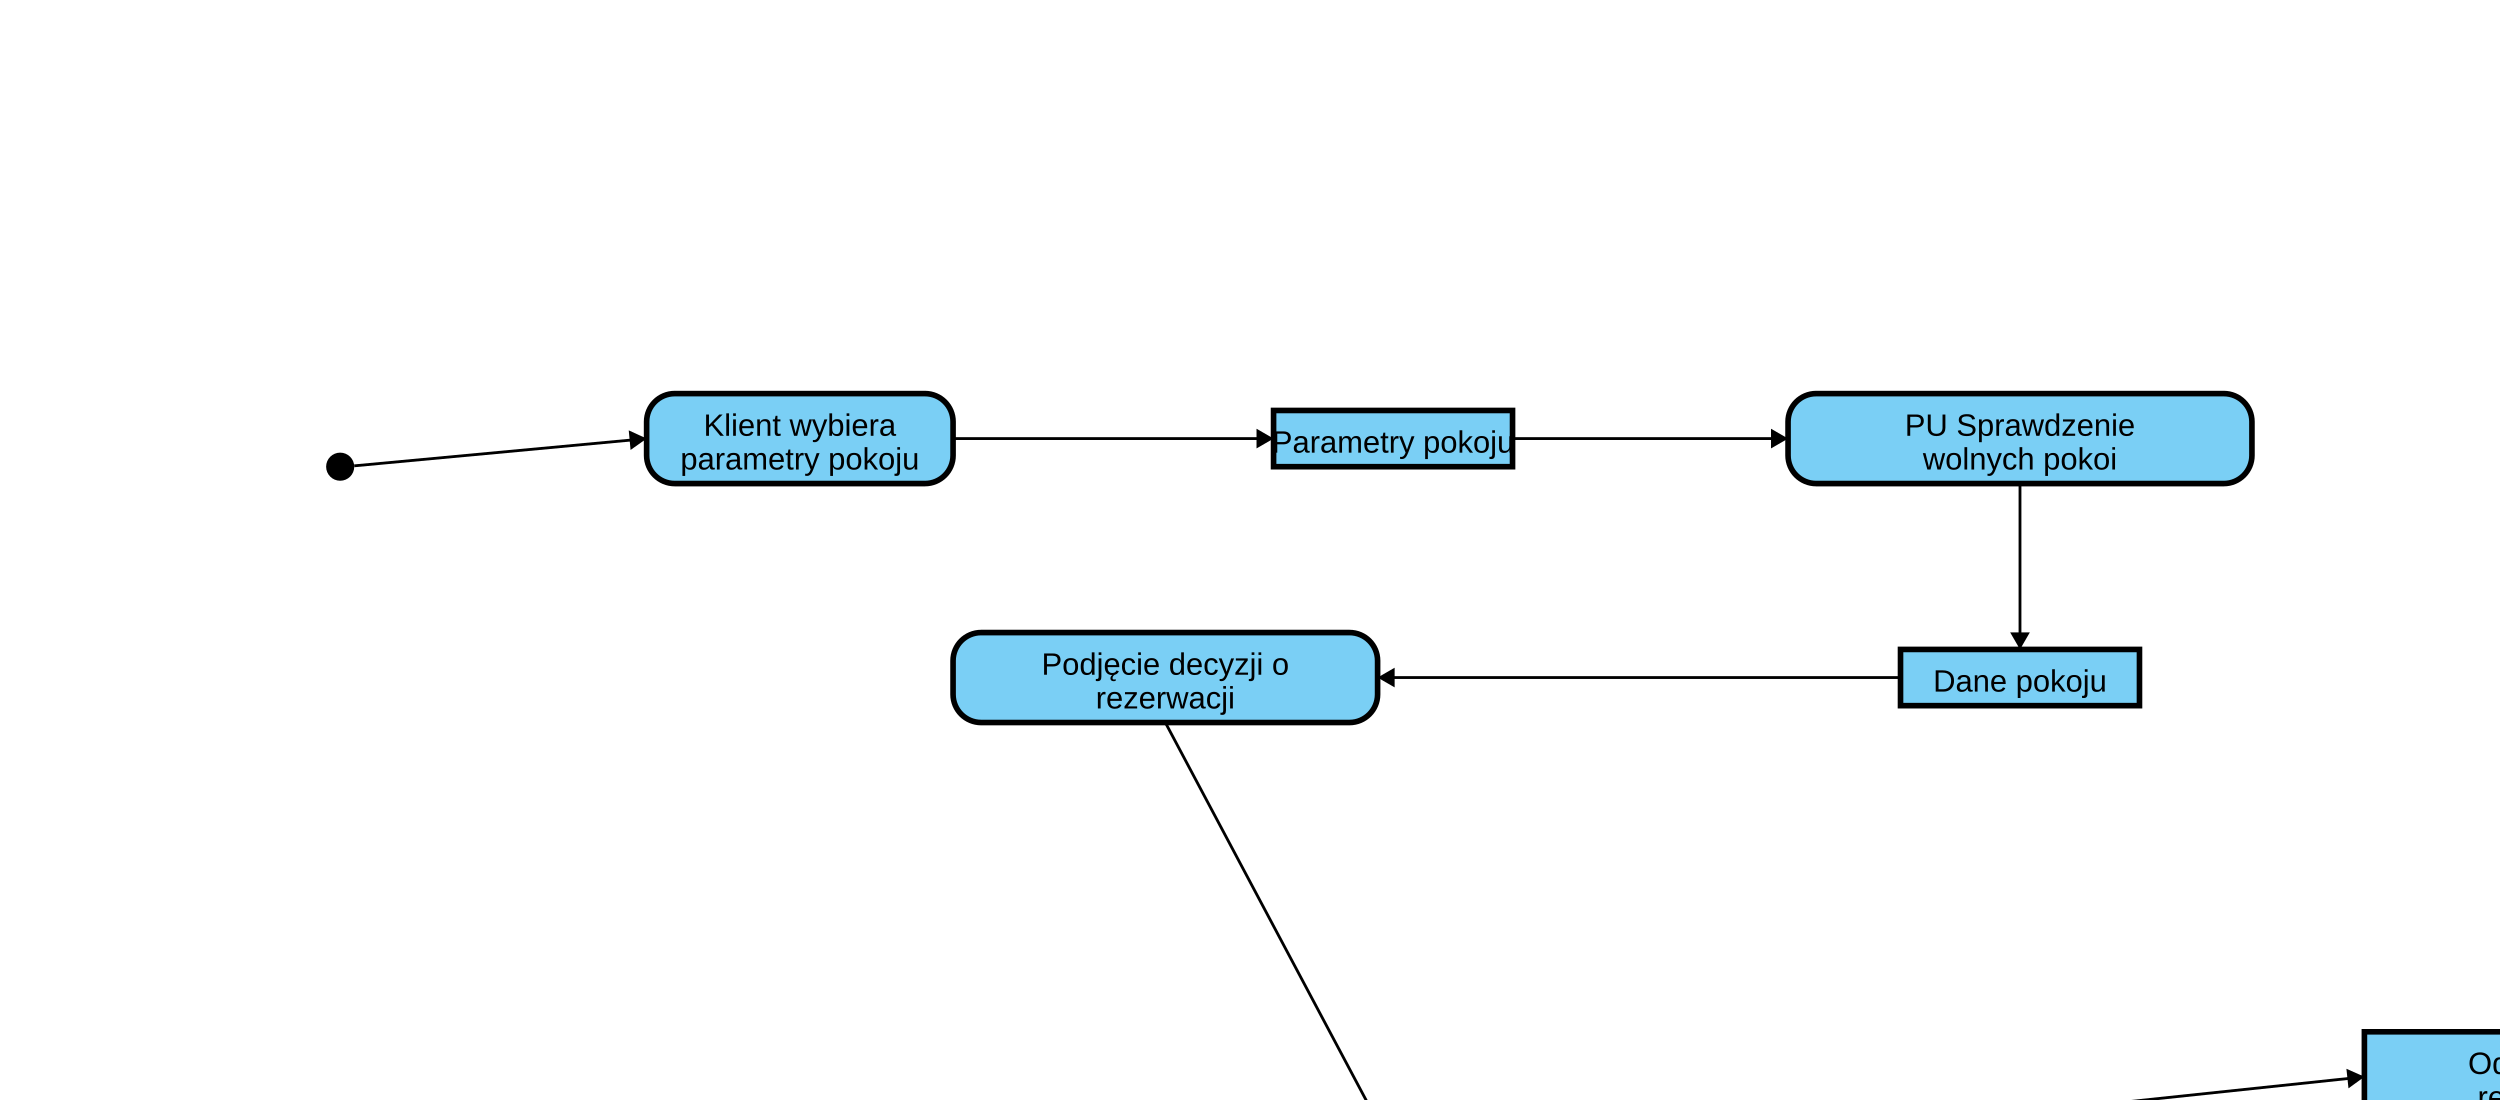
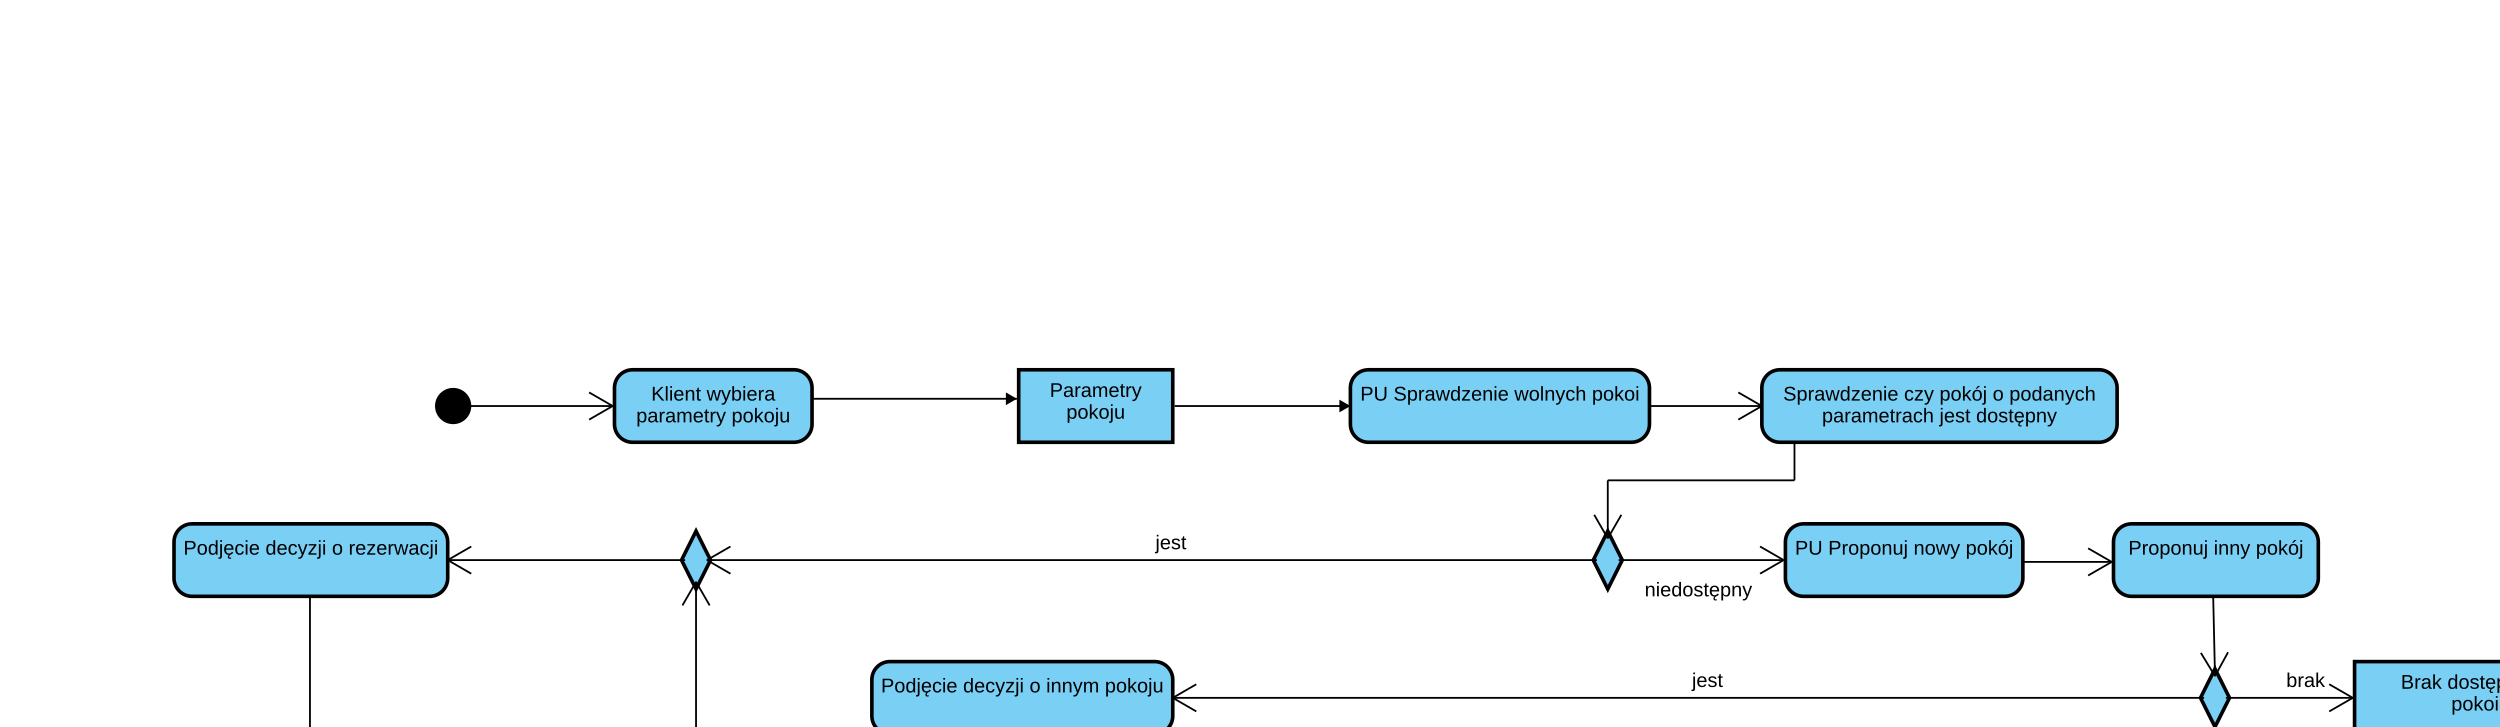
<svg xmlns="http://www.w3.org/2000/svg" baseProfile="full" height="100%" version="1.1" width="100%">
  <defs />
-   <circle cx="121.0" cy="166.0" fill="black" r="5" />
-   <rect fill="rgb(122, 207, 245)" height="20" rx="10" ry="10" stroke="black" stroke-width="2" width="113.0" x="658.0" y="445.0" />
-   <text fill="black" font-family="Arial" font-size="11" font-weight="normal" text-anchor="middle" x="714.5" y="460.0">PU Zarezerwuj pokój</text>
-   <rect fill="rgb(122, 207, 245)" height="32" rx="10" ry="10" stroke="black" stroke-width="2" width="165.0" x="636.0" y="140.0" />
-   <text fill="black" font-family="Arial" font-size="11" font-weight="normal" text-anchor="middle" x="718.5" y="155.0">PU Sprawdzenie</text>
-   <text fill="black" font-family="Arial" font-size="11" font-weight="normal" text-anchor="middle" x="718.5" y="167.0">wolnych pokoi</text>
-   <rect fill="rgb(122, 207, 245)" height="32" rx="10" ry="10" stroke="black" stroke-width="2" width="151.0" x="339.0" y="225.0" />
-   <text fill="black" font-family="Arial" font-size="11" font-weight="normal" text-anchor="middle" x="414.5" y="240.0">Podjęcie decyzji o</text>
-   <text fill="black" font-family="Arial" font-size="11" font-weight="normal" text-anchor="middle" x="414.5" y="252.0">rezerwacji</text>
-   <rect fill="rgb(122, 207, 245)" height="32" rx="10" ry="10" stroke="black" stroke-width="2" width="109.0" x="230.0" y="140.0" />
-   <text fill="black" font-family="Arial" font-size="11" font-weight="normal" text-anchor="middle" x="284.5" y="155.0">Klient wybiera</text>
-   <text fill="black" font-family="Arial" font-size="11" font-weight="normal" text-anchor="middle" x="284.5" y="167.0">parametry pokoju</text>
-   <circle cx="422.0" cy="525.0" fill="red" r="5" />
-   <polygon fill="rgb(122, 207, 245)" points="682.0,505.0 794.0,505.0 794.0,525.0 682.0,525.0 670.8,525.0 682.0,515.0 670.8,505.0" stroke="black" stroke-width="2" />
-   <text fill="black" font-family="Arial" font-size="11" font-weight="normal" text-anchor="middle" x="738.0" y="520.0">koniec</text>
-   <polygon fill="rgb(122, 207, 245)" points="955.0,445.0 841.0,445.0 841.0,465.0 955.0,465.0 975.0,455.0" stroke="black" stroke-width="2" />
-   <text fill="black" font-family="Arial" font-size="11" font-weight="normal" text-anchor="middle" x="898.0" y="460.0">Rezerwacja pokoju</text>
-   <polygon fill="rgb(122, 207, 245)" points="971.0,367.0 841.0,367.0 841.0,399.0 971.0,399.0 1003.0,383.0" stroke="black" stroke-width="2" />
-   <text fill="black" font-family="Arial" font-size="11" font-weight="normal" text-anchor="middle" x="906.0" y="382.0">Odrzucenie</text>
-   <text fill="black" font-family="Arial" font-size="11" font-weight="normal" text-anchor="middle" x="906.0" y="394.0">rezerwacji</text>
-   <polygon fill="rgb(122, 207, 245)" points="490.0,399.0 500.0,419.0 490.0,439.0 480.0,419.0" stroke="black" stroke-width="2" />
-   <rect fill="rgb(122, 207, 245)" height="20" stroke="black" stroke-width="2" width="85.0" x="676.0" y="231.0" />
-   <text fill="black" font-family="Arial" font-size="11" font-weight="normal" text-anchor="middle" x="718.5" y="246.0">Dane pokoju</text>
-   <rect fill="rgb(122, 207, 245)" height="20" stroke="black" stroke-width="2" width="85.0" x="453.0" y="146.0" />
-   <text fill="black" font-family="Arial" font-size="11" font-weight="normal" text-anchor="middle" x="495.5" y="161.0">Parametry pokoju</text>
-   <line stroke="black" stroke-width="1" x1="125.991" x2="230.0" y1="165.695" y2="156.0" />
-   <polygon fill="black" points="224.289,160.048 223.639,153.078 230.0,156.0" />
-   <line stroke="black" stroke-width="1" x1="500.0" x2="658.0" y1="419.0" y2="455.0" />
-   <polygon fill="black" points="651.312,457.066 652.867,450.241 658.0,455.0" />
-   <line stroke="black" stroke-width="1" x1="682.0" x2="426.997" y1="515.0" y2="524.842" />
-   <polygon fill="black" points="432.92,521.111 433.19,528.105 426.997,524.842" />
-   <line stroke="black" stroke-width="1" x1="771.0" x2="841.0" y1="455.0" y2="455.0" />
-   <polygon fill="black" points="834.938,458.5 834.938,451.5 841.0,455.0" />
-   <line stroke="black" stroke-width="1" x1="414.5" x2="490.0" y1="257.0" y2="399.0" />
-   <polygon fill="black" points="484.064,395.29 490.244,392.004 490.0,399.0" />
-   <line stroke="black" stroke-width="1" x1="500.0" x2="841.0" y1="419.0" y2="383.0" />
-   <polygon fill="black" points="835.339,387.117 834.604,380.156 841.0,383.0" />
-   <line stroke="black" stroke-width="1" x1="339.0" x2="453.0" y1="156.0" y2="156.0" />
-   <polygon fill="black" points="446.938,159.5 446.938,152.5 453.0,156.0" />
-   <line stroke="black" stroke-width="1" x1="538.0" x2="636.0" y1="156.0" y2="156.0" />
-   <polygon fill="black" points="629.938,159.5 629.938,152.5 636.0,156.0" />
-   <line stroke="black" stroke-width="1" x1="718.5" x2="718.5" y1="172.0" y2="231.0" />
-   <polygon fill="black" points="715.0,224.938 722.0,224.938 718.5,231.0" />
-   <line stroke="black" stroke-width="1" x1="676.0" x2="490.0" y1="241.0" y2="241.0" />
-   <polygon fill="black" points="496.062,237.5 496.062,244.5 490.0,241.0" />
+   <circle cx="250.0" cy="224.0" fill="rgb(0, 0, 0)" r="10.0" />
+   <rect fill="rgb(122, 207, 245)" height="40.0" rx="10" ry="10" stroke="black" stroke-width="2" width="113.0" x="1116.0" y="499.0" />
+   <text fill="black" font-family="Arial" font-size="11" font-weight="normal" text-anchor="middle" x="1172.5" y="516.0">PU Zarezerwuj pokój</text>
+   <rect fill="rgb(122, 207, 245)" height="40.0" rx="10" ry="10" stroke="black" stroke-width="2" width="131.0" x="985.0" y="289.0" />
+   <text fill="black" font-family="Arial" font-size="11" font-weight="normal" text-anchor="middle" x="1050.5" y="306.0">PU Proponuj nowy pokój</text>
+   <rect fill="rgb(122, 207, 245)" height="40.0" rx="10" ry="10" stroke="black" stroke-width="2" width="165.0" x="745.0" y="204.0" />
+   <text fill="black" font-family="Arial" font-size="11" font-weight="normal" text-anchor="middle" x="827.5" y="221.0">PU Sprawdzenie wolnych pokoi</text>
+   <rect fill="rgb(122, 207, 245)" height="40.0" rx="10" ry="10" stroke="black" stroke-width="2" width="113.0" x="1166.0" y="289.0" />
+   <text fill="black" font-family="Arial" font-size="11" font-weight="normal" text-anchor="middle" x="1222.5" y="306.0">Proponuj inny pokój</text>
+   <rect fill="rgb(122, 207, 245)" height="40.0" rx="10" ry="10" stroke="black" stroke-width="2" width="196.0" x="972.0" y="204.0" />
+   <text fill="black" font-family="Arial" font-size="11" font-weight="normal" text-anchor="middle" x="1070.0" y="221.0">Sprawdzenie czy pokój o podanych</text>
+   <text fill="black" font-family="Arial" font-size="11" font-weight="normal" text-anchor="middle" x="1070.0" y="233.0">parametrach jest dostępny</text>
+   <rect fill="rgb(122, 207, 245)" height="40.0" rx="10" ry="10" stroke="black" stroke-width="2" width="166.0" x="481.0" y="365.0" />
+   <text fill="black" font-family="Arial" font-size="11" font-weight="normal" text-anchor="middle" x="564.0" y="382.0">Podjęcie decyzji o innym pokoju</text>
+   <rect fill="rgb(122, 207, 245)" height="40.0" rx="10" ry="10" stroke="black" stroke-width="2" width="151.0" x="96.0" y="289.0" />
+   <text fill="black" font-family="Arial" font-size="11" font-weight="normal" text-anchor="middle" x="171.5" y="306.0">Podjęcie decyzji o rezerwacji</text>
+   <rect fill="rgb(122, 207, 245)" height="40.0" rx="10" ry="10" stroke="black" stroke-width="2" width="109.0" x="339.0" y="204.0" />
+   <text fill="black" font-family="Arial" font-size="11" font-weight="normal" text-anchor="middle" x="393.5" y="221.0">Klient wybiera</text>
+   <text fill="black" font-family="Arial" font-size="11" font-weight="normal" text-anchor="middle" x="393.5" y="233.0">parametry pokoju</text>
+   <circle cx="541.0" cy="583.0" fill="rgb(0, 0, 0)" r="10.0" />
+   <polygon fill="rgb(122, 207, 245)" points="791.0,563.0 903.0,563.0 903.0,603.0 791.0,603.0 779.8,603.0 791.0,583.0 779.8,563.0" stroke="black" stroke-width="2" />
+   <text fill="black" font-family="Arial" font-size="11" font-weight="normal" text-anchor="middle" x="847.0" y="578.0">koniec</text>
+   <polygon fill="rgb(122, 207, 245)" points="1413.0,499.0 1299.0,499.0 1299.0,539.0 1413.0,539.0 1453.0,519.0" stroke="black" stroke-width="2" />
+   <text fill="black" font-family="Arial" font-size="11" font-weight="normal" text-anchor="middle" x="1356.0" y="514.0">Rezerwacja pokoju</text>
+   <polygon fill="rgb(122, 207, 245)" points="1429.0,427.0 1299.0,427.0 1299.0,467.0 1429.0,467.0 1469.0,447.0" stroke="black" stroke-width="2" />
+   <text fill="black" font-family="Arial" font-size="11" font-weight="normal" text-anchor="middle" x="1364.0" y="442.0">Odrzucenie</text>
+   <text fill="black" font-family="Arial" font-size="11" font-weight="normal" text-anchor="middle" x="1364.0" y="454.0">rezerwacji</text>
+   <polygon fill="rgb(122, 207, 245)" points="1432.0,365.0 1299.0,365.0 1299.0,405.0 1432.0,405.0 1472.0,385.0" stroke="black" stroke-width="2" />
+   <text fill="black" font-family="Arial" font-size="11" font-weight="normal" text-anchor="middle" x="1365.5" y="380.0">Brak dostępnych</text>
+   <text fill="black" font-family="Arial" font-size="11" font-weight="normal" text-anchor="middle" x="1365.5" y="392.0">pokoi</text>
+   <polygon fill="rgb(122, 207, 245)" points="1222.0,431.0 1230.0,447.0 1222.0,463.0 1214.0,447.0" stroke="black" stroke-width="2" />
+   <polygon fill="rgb(122, 207, 245)" points="1017.0,471.0 1025.0,487.0 1017.0,503.0 1009.0,487.0" stroke="black" stroke-width="2" />
+   <polygon fill="rgb(122, 207, 245)" points="1222.0,369.0 1230.0,385.0 1222.0,401.0 1214.0,385.0" stroke="black" stroke-width="2" />
+   <polygon fill="rgb(122, 207, 245)" points="887.0,293.0 895.0,309.0 887.0,325.0 879.0,309.0" stroke="black" stroke-width="2" />
+   <polygon fill="rgb(122, 207, 245)" points="384.0,293.0 392.0,309.0 384.0,325.0 376.0,309.0" stroke="black" stroke-width="2" />
+   <polygon fill="rgb(122, 207, 245)" points="564.0,431.0 572.0,447.0 564.0,463.0 556.0,447.0" stroke="black" stroke-width="2" />
+   <rect fill="rgb(122, 207, 245)" height="40.0" stroke="black" stroke-width="2" width="85.0" x="562.0" y="204.0" />
+   <text fill="black" font-family="Arial" font-size="11" font-weight="normal" text-anchor="middle" x="604.5" y="219.0">Parametry</text>
+   <text fill="black" font-family="Arial" font-size="11" font-weight="normal" text-anchor="middle" x="604.5" y="231.0">pokoju</text>
+   <line stroke="black" stroke-width="1" x1="259.0" x2="338.0" y1="224.0" y2="224.0" />
+   <line stroke="black" stroke-width="1" x1="325.01" x2="338.0" y1="231.5" y2="224.0" />
+   <line stroke="black" stroke-width="1" x1="325.01" x2="338.0" y1="216.5" y2="224.0" />
+   <line stroke="black" stroke-width="1" x1="990.0" x2="990.0" y1="244.0" y2="265.0" />
+   <line stroke="black" stroke-width="1" x1="990.0" x2="887.0" y1="265.0" y2="265.0" />
+   <line stroke="black" stroke-width="1" x1="887.0" x2="887.0" y1="265.0" y2="297.0" />
+   <line stroke="black" stroke-width="1" x1="879.5" x2="887.0" y1="284.01" y2="297.0" />
+   <line stroke="black" stroke-width="1" x1="894.5" x2="887.0" y1="284.01" y2="297.0" />
+   <text fill="black" font-family="Arial" font-size="11" font-weight="normal" text-anchor="middle" x="937.0" y="329.0">niedostępny</text>
+   <line stroke="black" stroke-width="1" x1="893.0" x2="984.0" y1="309.0" y2="309.0" />
+   <line stroke="black" stroke-width="1" x1="971.01" x2="984.0" y1="316.5" y2="309.0" />
+   <line stroke="black" stroke-width="1" x1="971.01" x2="984.0" y1="301.5" y2="309.0" />
+   <line stroke="black" stroke-width="1" x1="1221.0" x2="1222.0" y1="329.0" y2="373.0" />
+   <line stroke="black" stroke-width="1" x1="1214.207" x2="1222.0" y1="360.183" y2="373.0" />
+   <line stroke="black" stroke-width="1" x1="1229.203" x2="1222.0" y1="359.843" y2="373.0" />
+   <text fill="black" font-family="Arial" font-size="11" font-weight="normal" text-anchor="middle" x="1272.0" y="379.0">brak</text>
+   <line stroke="black" stroke-width="1" x1="1228.0" x2="1298.0" y1="385.0" y2="385.0" />
+   <line stroke="black" stroke-width="1" x1="1285.01" x2="1298.0" y1="392.5" y2="385.0" />
+   <line stroke="black" stroke-width="1" x1="1285.01" x2="1298.0" y1="377.5" y2="385.0" />
+   <line stroke="black" stroke-width="1" x1="171.0" x2="171.0" y1="329.0" y2="487.0" />
+   <line stroke="black" stroke-width="1" x1="171.0" x2="1010.0" y1="487.0" y2="487.0" />
+   <line stroke="black" stroke-width="1" x1="997.01" x2="1010.0" y1="494.5" y2="487.0" />
+   <line stroke="black" stroke-width="1" x1="997.01" x2="1010.0" y1="479.5" y2="487.0" />
+   <text fill="black" font-family="Arial" font-size="11" font-weight="normal" text-anchor="middle" x="1066.0" y="511.0">akceptacja</text>
+   <line stroke="black" stroke-width="1" x1="1017.0" x2="1017.0" y1="499.0" y2="517.0" />
+   <line stroke="black" stroke-width="1" x1="1017.0" x2="1115.0" y1="517.0" y2="517.0" />
+   <line stroke="black" stroke-width="1" x1="1102.01" x2="1115.0" y1="524.5" y2="517.0" />
+   <line stroke="black" stroke-width="1" x1="1102.01" x2="1115.0" y1="509.5" y2="517.0" />
+   <line stroke="black" stroke-width="1" x1="802.0" x2="550.0" y1="583.0" y2="583.0" />
+   <line stroke="black" stroke-width="1" x1="562.99" x2="550.0" y1="575.5" y2="583.0" />
+   <line stroke="black" stroke-width="1" x1="562.99" x2="550.0" y1="590.5" y2="583.0" />
+   <line stroke="black" stroke-width="1" x1="563.0" x2="564.0" y1="405.0" y2="436.0" />
+   <line stroke="black" stroke-width="1" x1="556.085" x2="564.0" y1="423.258" y2="436.0" />
+   <line stroke="black" stroke-width="1" x1="571.077" x2="564.0" y1="422.775" y2="436.0" />
+   <text fill="black" font-family="Arial" font-size="11" font-weight="normal" text-anchor="middle" x="942.0" y="379.0">jest</text>
+   <line stroke="black" stroke-width="1" x1="1216.0" x2="647.0" y1="385.0" y2="385.0" />
+   <line stroke="black" stroke-width="1" x1="659.99" x2="647.0" y1="377.5" y2="385.0" />
+   <line stroke="black" stroke-width="1" x1="659.99" x2="647.0" y1="392.5" y2="385.0" />
+   <line stroke="black" stroke-width="1" x1="910.0" x2="972.0" y1="224.0" y2="224.0" />
+   <line stroke="black" stroke-width="1" x1="959.01" x2="972.0" y1="231.5" y2="224.0" />
+   <line stroke="black" stroke-width="1" x1="959.01" x2="972.0" y1="216.5" y2="224.0" />
+   <line stroke="black" stroke-width="1" x1="1116.0" x2="1165.0" y1="310.0" y2="310.0" />
+   <line stroke="black" stroke-width="1" x1="1152.01" x2="1165.0" y1="317.5" y2="310.0" />
+   <line stroke="black" stroke-width="1" x1="1152.01" x2="1165.0" y1="302.5" y2="310.0" />
+   <line stroke="black" stroke-width="1" x1="1229.0" x2="1299.0" y1="519.0" y2="519.0" />
+   <line stroke="black" stroke-width="1" x1="1286.01" x2="1299.0" y1="526.5" y2="519.0" />
+   <line stroke="black" stroke-width="1" x1="1286.01" x2="1299.0" y1="511.5" y2="519.0" />
+   <text fill="black" font-family="Arial" font-size="11" font-weight="normal" text-anchor="middle" x="646.0" y="303.0">jest</text>
+   <line stroke="black" stroke-width="1" x1="881.0" x2="390.0" y1="309.0" y2="309.0" />
+   <line stroke="black" stroke-width="1" x1="402.99" x2="390.0" y1="301.5" y2="309.0" />
+   <line stroke="black" stroke-width="1" x1="402.99" x2="390.0" y1="316.5" y2="309.0" />
+   <text fill="black" font-family="Arial" font-size="11" font-weight="normal" text-anchor="middle" x="479.0" y="438.0">akceptacja</text>
+   <line stroke="black" stroke-width="1" x1="558.0" x2="384.0" y1="447.0" y2="449.0" />
+   <line stroke="black" stroke-width="1" x1="384.0" x2="384.0" y1="449.0" y2="321.0" />
+   <line stroke="black" stroke-width="1" x1="391.5" x2="384.0" y1="333.99" y2="321.0" />
+   <line stroke="black" stroke-width="1" x1="376.5" x2="384.0" y1="333.99" y2="321.0" />
+   <line stroke="black" stroke-width="1" x1="378.0" x2="247.0" y1="309.0" y2="309.0" />
+   <line stroke="black" stroke-width="1" x1="259.99" x2="247.0" y1="301.5" y2="309.0" />
+   <line stroke="black" stroke-width="1" x1="259.99" x2="247.0" y1="316.5" y2="309.0" />
+   <text fill="black" font-family="Arial" font-size="11" font-weight="normal" text-anchor="middle" x="885.0" y="441.0">rezygnacja</text>
+   <line stroke="black" stroke-width="1" x1="570.0" x2="1215.0" y1="447.0" y2="447.0" />
+   <line stroke="black" stroke-width="1" x1="1202.01" x2="1215.0" y1="454.5" y2="447.0" />
+   <line stroke="black" stroke-width="1" x1="1202.01" x2="1215.0" y1="439.5" y2="447.0" />
+   <text fill="black" font-family="Arial" font-size="11" font-weight="normal" text-anchor="middle" x="1113.0" y="479.0">rezygnacja</text>
+   <line stroke="black" stroke-width="1" x1="1023.0" x2="1222.0" y1="487.0" y2="486.0" />
+   <line stroke="black" stroke-width="1" x1="1222.0" x2="1222.0" y1="486.0" y2="459.0" />
+   <line stroke="black" stroke-width="1" x1="1229.5" x2="1222.0" y1="471.99" y2="459.0" />
+   <line stroke="black" stroke-width="1" x1="1214.5" x2="1222.0" y1="471.99" y2="459.0" />
+   <line stroke="black" stroke-width="1" x1="1228.0" x2="1298.0" y1="447.0" y2="447.0" />
+   <line stroke="black" stroke-width="1" x1="1285.01" x2="1298.0" y1="454.5" y2="447.0" />
+   <line stroke="black" stroke-width="1" x1="1285.01" x2="1298.0" y1="439.5" y2="447.0" />
+   <line stroke="black" stroke-width="1" x1="448.0" x2="561.0" y1="220.0" y2="220.0" />
+   <polygon fill="black" points="554.938,223.5 554.938,216.5 561.0,220.0" />
+   <line stroke="black" stroke-width="1" x1="648.0" x2="745.0" y1="224.0" y2="224.0" />
+   <polygon fill="black" points="738.938,227.5 738.938,220.5 745.0,224.0" />
</svg>
